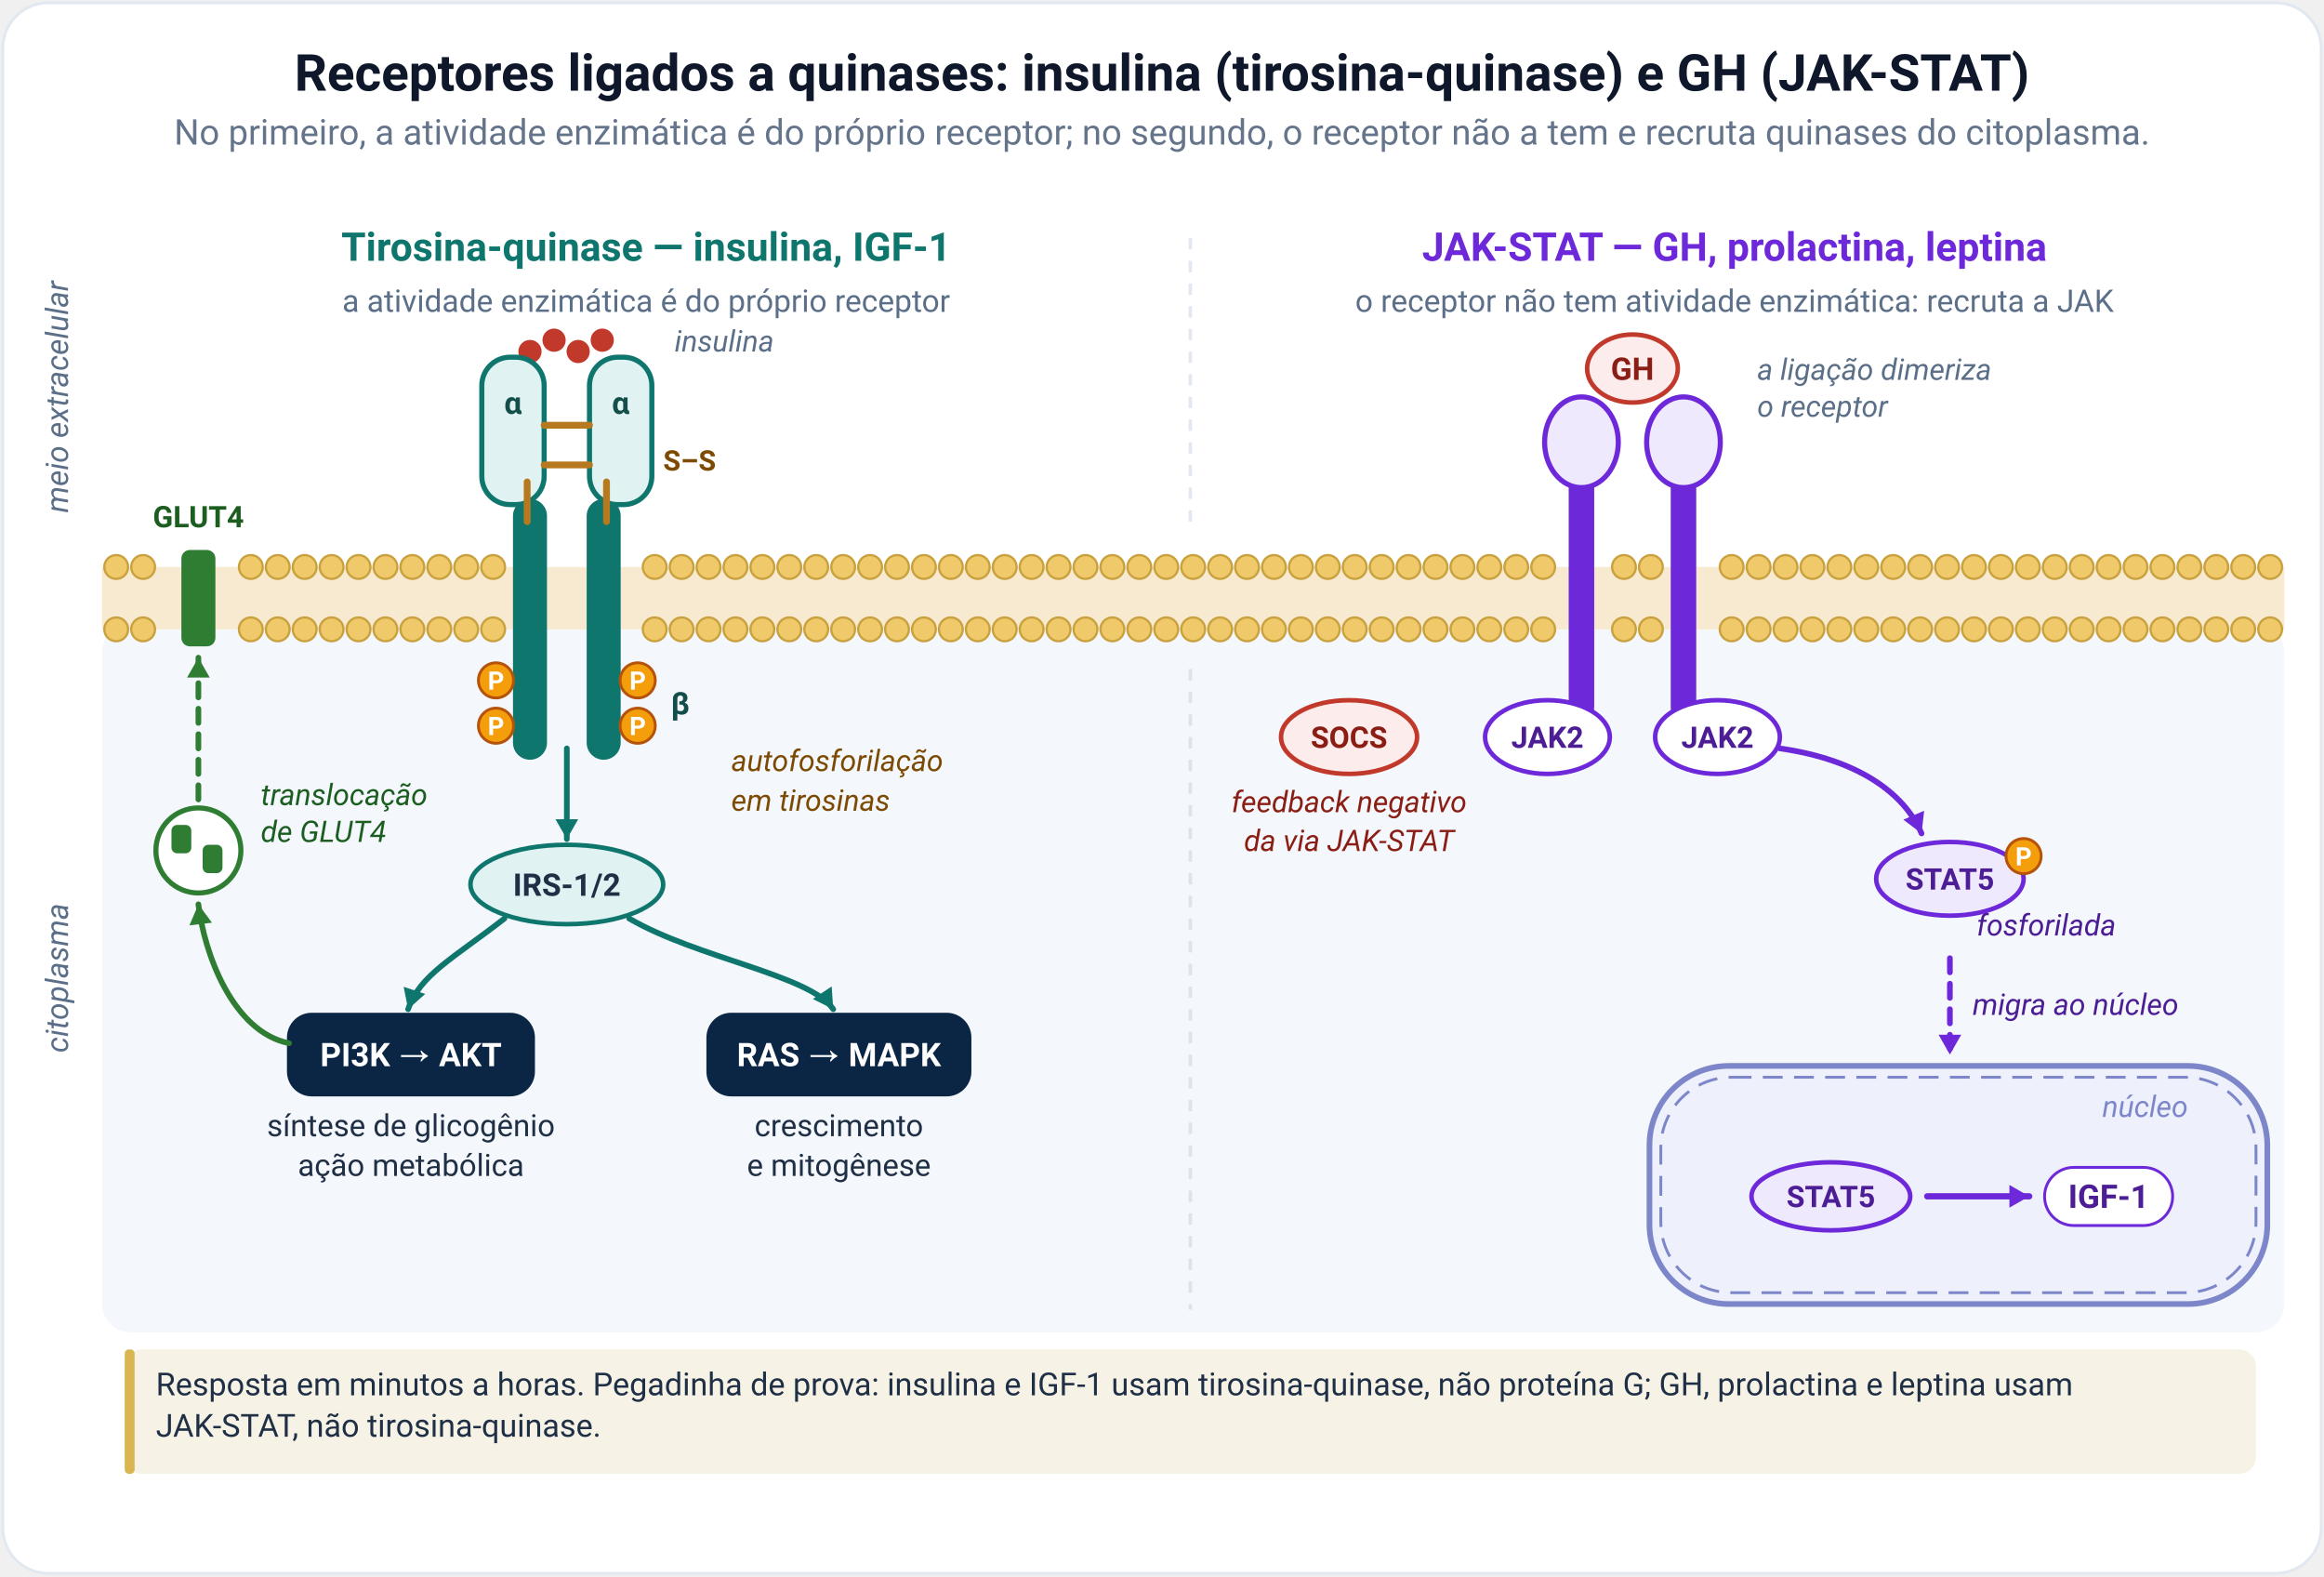
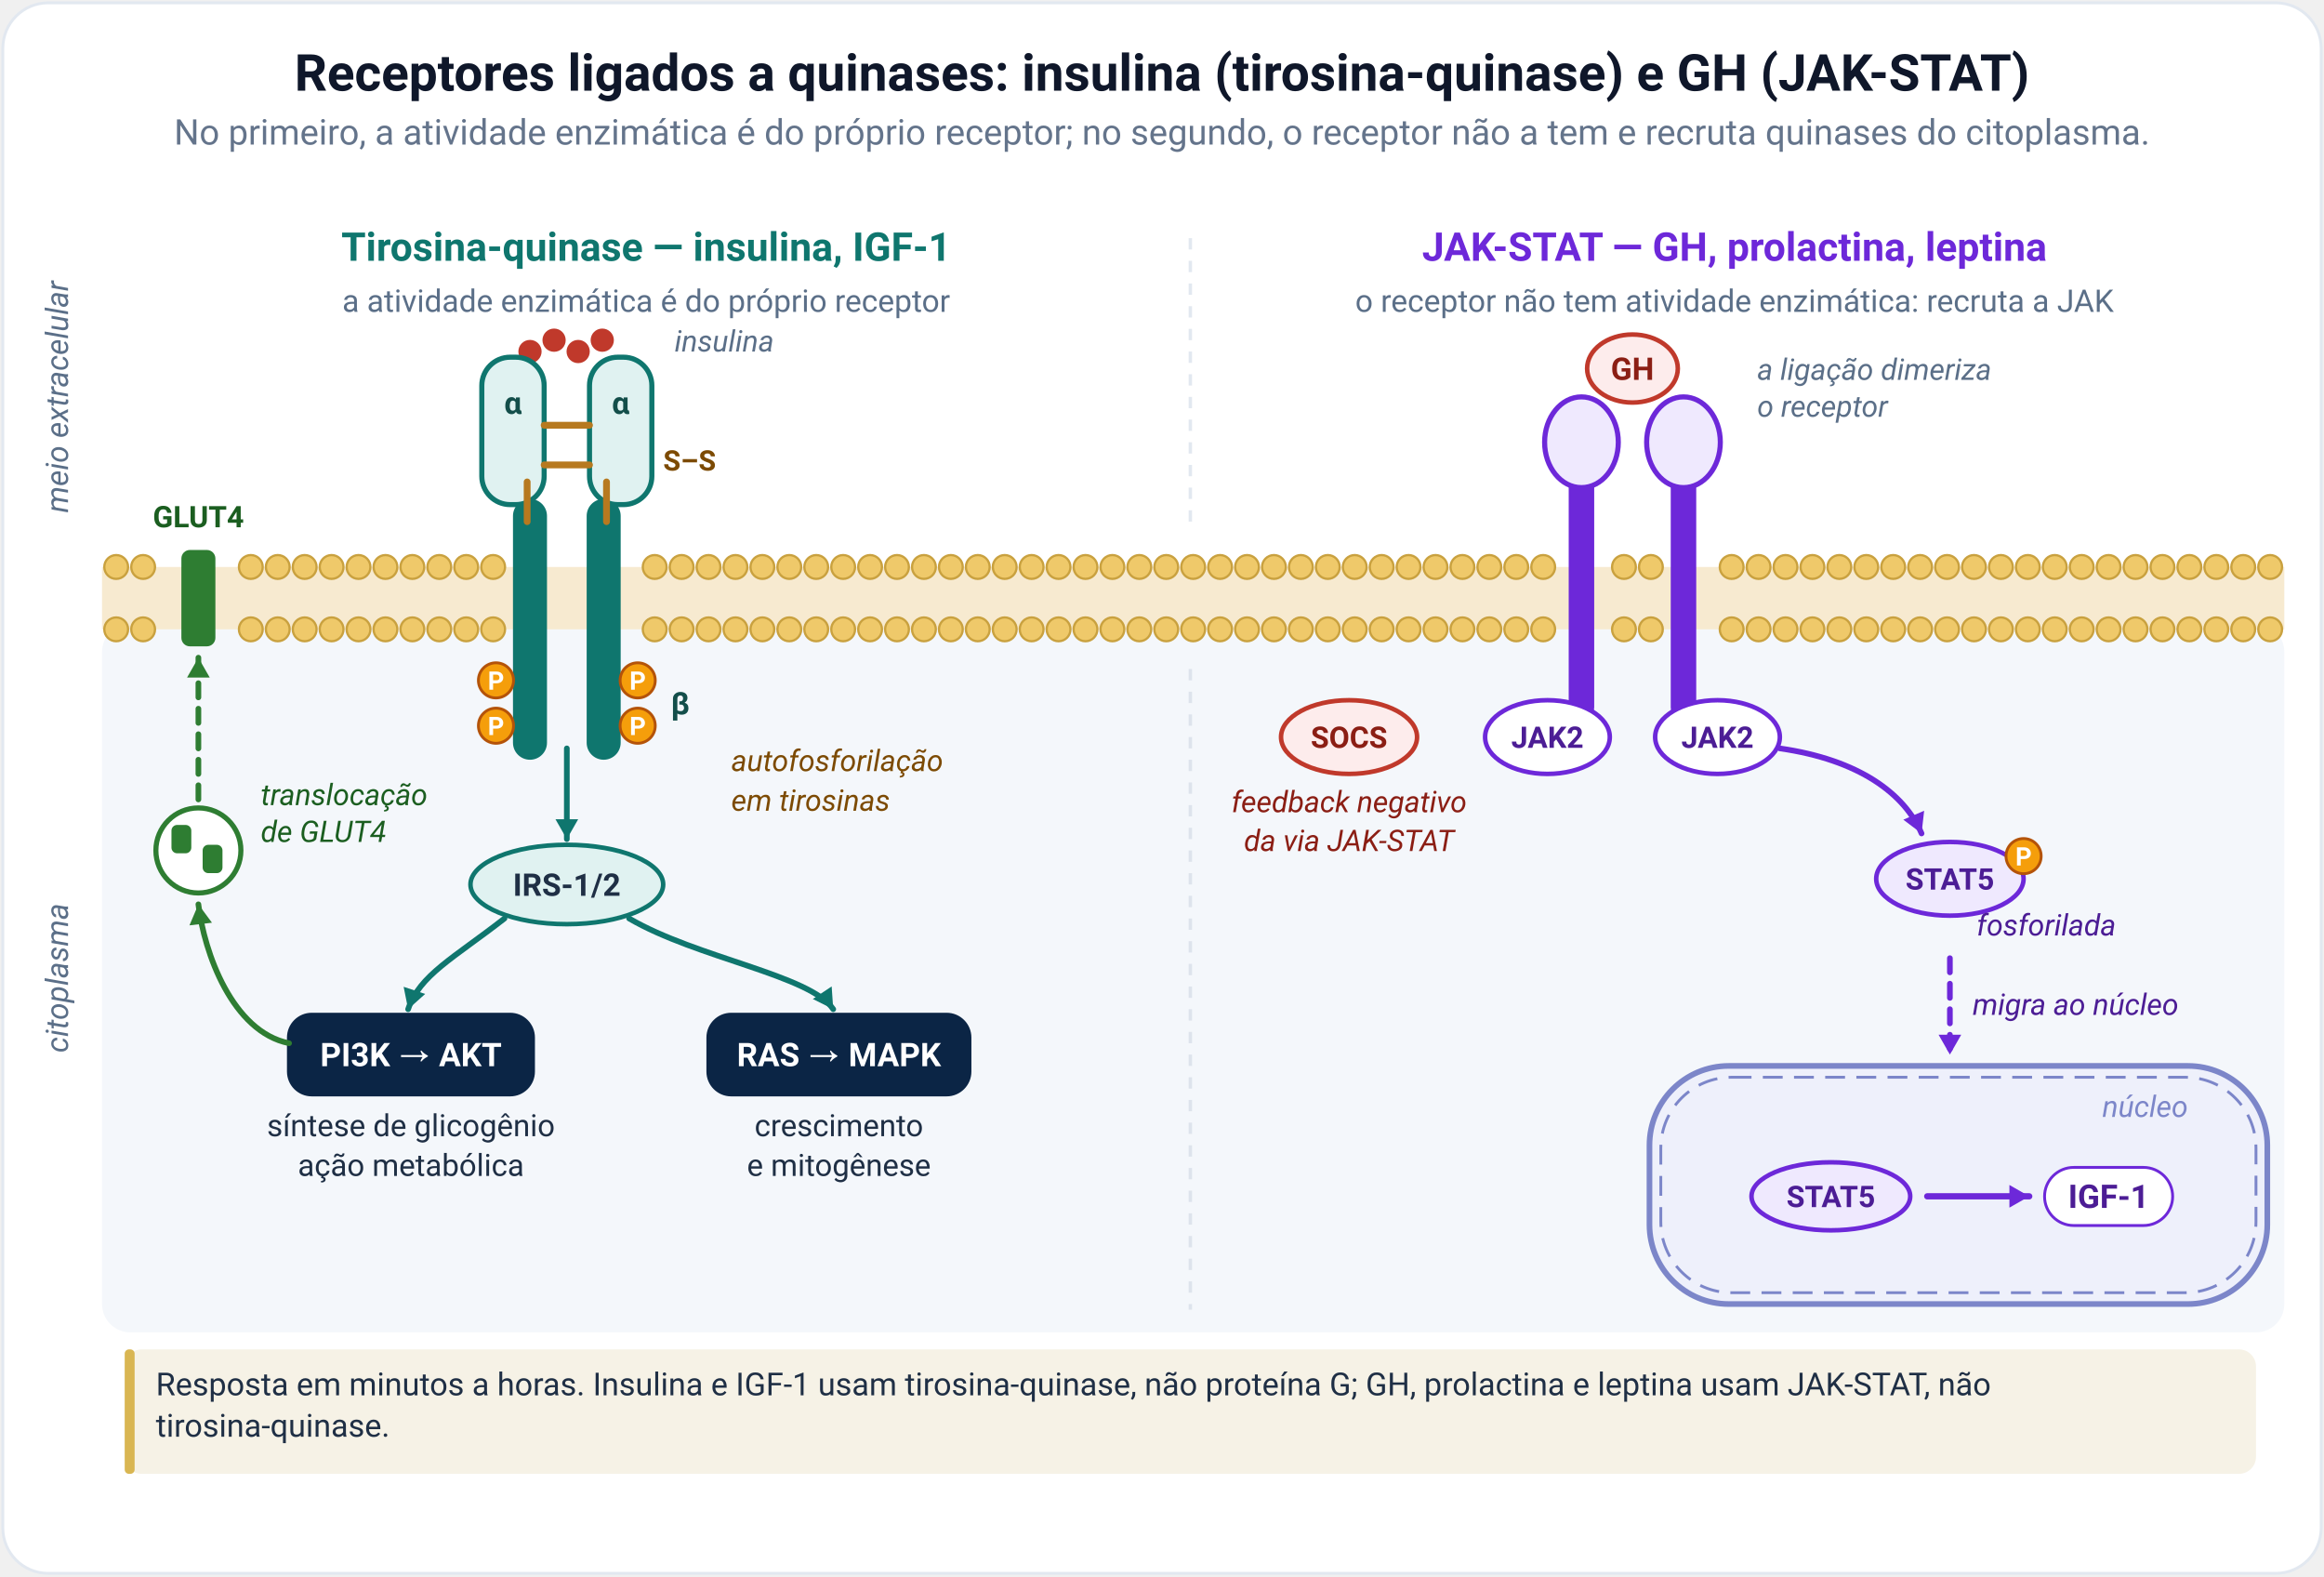
<svg xmlns="http://www.w3.org/2000/svg" viewBox="0 0 820 556" width="820" height="556" role="img" aria-label="Receptores ligados a quinases: insulina (tirosina-quinase) e GH (JAK-STAT)">
  <defs>
    <marker id="a-s" markerWidth="10" markerHeight="10" refX="8" refY="5" orient="auto" markerUnits="userSpaceOnUse">
      <path d="M1,1 L8,5 L1,9 Z" fill="#5b6f88" />
    </marker>
    <marker id="a-n" markerWidth="10" markerHeight="10" refX="8" refY="5" orient="auto" markerUnits="userSpaceOnUse">
      <path d="M1,1 L8,5 L1,9 Z" fill="#0b2545" />
    </marker>
    <marker id="a-g" markerWidth="10" markerHeight="10" refX="8" refY="5" orient="auto" markerUnits="userSpaceOnUse">
      <path d="M1,1 L8,5 L1,9 Z" fill="#2e7d32" />
    </marker>
    <marker id="a-r" markerWidth="10" markerHeight="10" refX="8" refY="5" orient="auto" markerUnits="userSpaceOnUse">
      <path d="M1,1 L8,5 L1,9 Z" fill="#c0392b" />
    </marker>
    <marker id="a-b" markerWidth="10" markerHeight="10" refX="8" refY="5" orient="auto" markerUnits="userSpaceOnUse">
      <path d="M1,1 L8,5 L1,9 Z" fill="#2563eb" />
    </marker>
    <marker id="a-p" markerWidth="10" markerHeight="10" refX="8" refY="5" orient="auto" markerUnits="userSpaceOnUse">
      <path d="M1,1 L8,5 L1,9 Z" fill="#6d28d9" />
    </marker>
    <marker id="a-t" markerWidth="10" markerHeight="10" refX="8" refY="5" orient="auto" markerUnits="userSpaceOnUse">
      <path d="M1,1 L8,5 L1,9 Z" fill="#0f766e" />
    </marker>
    <marker id="a-a" markerWidth="10" markerHeight="10" refX="8" refY="5" orient="auto" markerUnits="userSpaceOnUse">
      <path d="M1,1 L8,5 L1,9 Z" fill="#b7791f" />
    </marker>
    <marker id="i-r" markerWidth="12" markerHeight="14" refX="3" refY="7" orient="auto" markerUnits="userSpaceOnUse">
      <path d="M3,1 L3,13" stroke="#c0392b" stroke-width="3" stroke-linecap="round" />
    </marker>
  </defs>
  <rect x="1" y="1" width="818" height="554" rx="16" fill="#ffffff" stroke="#e2e8f0" />
  <text x="410" y="32" font-family="-apple-system,'Segoe UI',Roboto,Helvetica,Arial,sans-serif" font-size="18" font-weight="700" fill="#0f172a" text-anchor="middle">Receptores ligados a quinases: insulina (tirosina-quinase) e GH (JAK-STAT)</text>
  <text x="410" y="51" font-family="-apple-system,'Segoe UI',Roboto,Helvetica,Arial,sans-serif" font-size="12.5" fill="#64748b" text-anchor="middle">No primeiro, a atividade enzimática é do próprio receptor; no segundo, o receptor não a tem e recruta quinases do citoplasma.</text>
  <rect x="36" y="220" width="770" height="250" rx="10" fill="#f4f7fb" />
  <rect x="36" y="200" width="770" height="22" fill="#f7ead0" />
  <circle cx="41" cy="200" r="4.2" fill="#efc96a" stroke="#c9a13f" stroke-width="0.8" />
  <circle cx="41" cy="222" r="4.2" fill="#efc96a" stroke="#c9a13f" stroke-width="0.8" />
  <circle cx="50.5" cy="200" r="4.2" fill="#efc96a" stroke="#c9a13f" stroke-width="0.8" />
  <circle cx="50.5" cy="222" r="4.2" fill="#efc96a" stroke="#c9a13f" stroke-width="0.8" />
  <circle cx="88.5" cy="200" r="4.2" fill="#efc96a" stroke="#c9a13f" stroke-width="0.8" />
  <circle cx="88.5" cy="222" r="4.2" fill="#efc96a" stroke="#c9a13f" stroke-width="0.8" />
  <circle cx="98" cy="200" r="4.2" fill="#efc96a" stroke="#c9a13f" stroke-width="0.8" />
  <circle cx="98" cy="222" r="4.2" fill="#efc96a" stroke="#c9a13f" stroke-width="0.8" />
  <circle cx="107.5" cy="200" r="4.2" fill="#efc96a" stroke="#c9a13f" stroke-width="0.8" />
  <circle cx="107.5" cy="222" r="4.2" fill="#efc96a" stroke="#c9a13f" stroke-width="0.8" />
  <circle cx="117" cy="200" r="4.2" fill="#efc96a" stroke="#c9a13f" stroke-width="0.8" />
  <circle cx="117" cy="222" r="4.2" fill="#efc96a" stroke="#c9a13f" stroke-width="0.8" />
  <circle cx="126.5" cy="200" r="4.2" fill="#efc96a" stroke="#c9a13f" stroke-width="0.8" />
  <circle cx="126.5" cy="222" r="4.2" fill="#efc96a" stroke="#c9a13f" stroke-width="0.8" />
  <circle cx="136" cy="200" r="4.2" fill="#efc96a" stroke="#c9a13f" stroke-width="0.8" />
  <circle cx="136" cy="222" r="4.2" fill="#efc96a" stroke="#c9a13f" stroke-width="0.8" />
  <circle cx="145.5" cy="200" r="4.2" fill="#efc96a" stroke="#c9a13f" stroke-width="0.8" />
  <circle cx="145.5" cy="222" r="4.2" fill="#efc96a" stroke="#c9a13f" stroke-width="0.8" />
  <circle cx="155" cy="200" r="4.2" fill="#efc96a" stroke="#c9a13f" stroke-width="0.8" />
  <circle cx="155" cy="222" r="4.2" fill="#efc96a" stroke="#c9a13f" stroke-width="0.8" />
  <circle cx="164.5" cy="200" r="4.2" fill="#efc96a" stroke="#c9a13f" stroke-width="0.8" />
  <circle cx="164.5" cy="222" r="4.2" fill="#efc96a" stroke="#c9a13f" stroke-width="0.8" />
  <circle cx="174" cy="200" r="4.2" fill="#efc96a" stroke="#c9a13f" stroke-width="0.8" />
  <circle cx="174" cy="222" r="4.2" fill="#efc96a" stroke="#c9a13f" stroke-width="0.8" />
  <circle cx="231" cy="200" r="4.2" fill="#efc96a" stroke="#c9a13f" stroke-width="0.8" />
  <circle cx="231" cy="222" r="4.2" fill="#efc96a" stroke="#c9a13f" stroke-width="0.8" />
  <circle cx="240.5" cy="200" r="4.2" fill="#efc96a" stroke="#c9a13f" stroke-width="0.8" />
  <circle cx="240.5" cy="222" r="4.2" fill="#efc96a" stroke="#c9a13f" stroke-width="0.8" />
  <circle cx="250" cy="200" r="4.2" fill="#efc96a" stroke="#c9a13f" stroke-width="0.8" />
  <circle cx="250" cy="222" r="4.2" fill="#efc96a" stroke="#c9a13f" stroke-width="0.8" />
  <circle cx="259.5" cy="200" r="4.2" fill="#efc96a" stroke="#c9a13f" stroke-width="0.8" />
  <circle cx="259.5" cy="222" r="4.2" fill="#efc96a" stroke="#c9a13f" stroke-width="0.8" />
  <circle cx="269" cy="200" r="4.2" fill="#efc96a" stroke="#c9a13f" stroke-width="0.8" />
  <circle cx="269" cy="222" r="4.2" fill="#efc96a" stroke="#c9a13f" stroke-width="0.8" />
  <circle cx="278.5" cy="200" r="4.2" fill="#efc96a" stroke="#c9a13f" stroke-width="0.8" />
  <circle cx="278.5" cy="222" r="4.2" fill="#efc96a" stroke="#c9a13f" stroke-width="0.8" />
  <circle cx="288" cy="200" r="4.2" fill="#efc96a" stroke="#c9a13f" stroke-width="0.8" />
  <circle cx="288" cy="222" r="4.2" fill="#efc96a" stroke="#c9a13f" stroke-width="0.8" />
  <circle cx="297.5" cy="200" r="4.2" fill="#efc96a" stroke="#c9a13f" stroke-width="0.8" />
  <circle cx="297.5" cy="222" r="4.2" fill="#efc96a" stroke="#c9a13f" stroke-width="0.8" />
  <circle cx="307" cy="200" r="4.2" fill="#efc96a" stroke="#c9a13f" stroke-width="0.8" />
  <circle cx="307" cy="222" r="4.2" fill="#efc96a" stroke="#c9a13f" stroke-width="0.8" />
  <circle cx="316.5" cy="200" r="4.2" fill="#efc96a" stroke="#c9a13f" stroke-width="0.8" />
  <circle cx="316.5" cy="222" r="4.2" fill="#efc96a" stroke="#c9a13f" stroke-width="0.8" />
  <circle cx="326" cy="200" r="4.2" fill="#efc96a" stroke="#c9a13f" stroke-width="0.8" />
  <circle cx="326" cy="222" r="4.2" fill="#efc96a" stroke="#c9a13f" stroke-width="0.8" />
  <circle cx="335.5" cy="200" r="4.2" fill="#efc96a" stroke="#c9a13f" stroke-width="0.8" />
  <circle cx="335.5" cy="222" r="4.2" fill="#efc96a" stroke="#c9a13f" stroke-width="0.8" />
  <circle cx="345" cy="200" r="4.2" fill="#efc96a" stroke="#c9a13f" stroke-width="0.8" />
  <circle cx="345" cy="222" r="4.2" fill="#efc96a" stroke="#c9a13f" stroke-width="0.8" />
  <circle cx="354.5" cy="200" r="4.2" fill="#efc96a" stroke="#c9a13f" stroke-width="0.8" />
  <circle cx="354.5" cy="222" r="4.2" fill="#efc96a" stroke="#c9a13f" stroke-width="0.8" />
  <circle cx="364" cy="200" r="4.2" fill="#efc96a" stroke="#c9a13f" stroke-width="0.8" />
  <circle cx="364" cy="222" r="4.2" fill="#efc96a" stroke="#c9a13f" stroke-width="0.8" />
  <circle cx="373.5" cy="200" r="4.2" fill="#efc96a" stroke="#c9a13f" stroke-width="0.8" />
  <circle cx="373.5" cy="222" r="4.2" fill="#efc96a" stroke="#c9a13f" stroke-width="0.8" />
  <circle cx="383" cy="200" r="4.2" fill="#efc96a" stroke="#c9a13f" stroke-width="0.8" />
  <circle cx="383" cy="222" r="4.2" fill="#efc96a" stroke="#c9a13f" stroke-width="0.8" />
  <circle cx="392.5" cy="200" r="4.2" fill="#efc96a" stroke="#c9a13f" stroke-width="0.8" />
  <circle cx="392.5" cy="222" r="4.2" fill="#efc96a" stroke="#c9a13f" stroke-width="0.8" />
  <circle cx="402" cy="200" r="4.2" fill="#efc96a" stroke="#c9a13f" stroke-width="0.8" />
  <circle cx="402" cy="222" r="4.2" fill="#efc96a" stroke="#c9a13f" stroke-width="0.8" />
  <circle cx="411.5" cy="200" r="4.2" fill="#efc96a" stroke="#c9a13f" stroke-width="0.8" />
  <circle cx="411.5" cy="222" r="4.2" fill="#efc96a" stroke="#c9a13f" stroke-width="0.8" />
  <circle cx="421" cy="200" r="4.2" fill="#efc96a" stroke="#c9a13f" stroke-width="0.8" />
  <circle cx="421" cy="222" r="4.2" fill="#efc96a" stroke="#c9a13f" stroke-width="0.8" />
  <circle cx="430.5" cy="200" r="4.2" fill="#efc96a" stroke="#c9a13f" stroke-width="0.8" />
  <circle cx="430.5" cy="222" r="4.2" fill="#efc96a" stroke="#c9a13f" stroke-width="0.8" />
  <circle cx="440" cy="200" r="4.2" fill="#efc96a" stroke="#c9a13f" stroke-width="0.8" />
  <circle cx="440" cy="222" r="4.2" fill="#efc96a" stroke="#c9a13f" stroke-width="0.8" />
  <circle cx="449.5" cy="200" r="4.2" fill="#efc96a" stroke="#c9a13f" stroke-width="0.8" />
  <circle cx="449.5" cy="222" r="4.2" fill="#efc96a" stroke="#c9a13f" stroke-width="0.8" />
  <circle cx="459" cy="200" r="4.2" fill="#efc96a" stroke="#c9a13f" stroke-width="0.8" />
  <circle cx="459" cy="222" r="4.2" fill="#efc96a" stroke="#c9a13f" stroke-width="0.8" />
  <circle cx="468.5" cy="200" r="4.2" fill="#efc96a" stroke="#c9a13f" stroke-width="0.8" />
  <circle cx="468.5" cy="222" r="4.2" fill="#efc96a" stroke="#c9a13f" stroke-width="0.8" />
  <circle cx="478" cy="200" r="4.2" fill="#efc96a" stroke="#c9a13f" stroke-width="0.8" />
  <circle cx="478" cy="222" r="4.2" fill="#efc96a" stroke="#c9a13f" stroke-width="0.8" />
  <circle cx="487.5" cy="200" r="4.2" fill="#efc96a" stroke="#c9a13f" stroke-width="0.8" />
  <circle cx="487.5" cy="222" r="4.2" fill="#efc96a" stroke="#c9a13f" stroke-width="0.8" />
  <circle cx="497" cy="200" r="4.2" fill="#efc96a" stroke="#c9a13f" stroke-width="0.8" />
  <circle cx="497" cy="222" r="4.2" fill="#efc96a" stroke="#c9a13f" stroke-width="0.8" />
  <circle cx="506.5" cy="200" r="4.2" fill="#efc96a" stroke="#c9a13f" stroke-width="0.8" />
  <circle cx="506.5" cy="222" r="4.2" fill="#efc96a" stroke="#c9a13f" stroke-width="0.8" />
  <circle cx="516" cy="200" r="4.2" fill="#efc96a" stroke="#c9a13f" stroke-width="0.8" />
  <circle cx="516" cy="222" r="4.2" fill="#efc96a" stroke="#c9a13f" stroke-width="0.8" />
  <circle cx="525.5" cy="200" r="4.2" fill="#efc96a" stroke="#c9a13f" stroke-width="0.8" />
  <circle cx="525.5" cy="222" r="4.2" fill="#efc96a" stroke="#c9a13f" stroke-width="0.8" />
  <circle cx="535" cy="200" r="4.2" fill="#efc96a" stroke="#c9a13f" stroke-width="0.8" />
  <circle cx="535" cy="222" r="4.2" fill="#efc96a" stroke="#c9a13f" stroke-width="0.8" />
  <circle cx="544.5" cy="200" r="4.2" fill="#efc96a" stroke="#c9a13f" stroke-width="0.8" />
  <circle cx="544.5" cy="222" r="4.2" fill="#efc96a" stroke="#c9a13f" stroke-width="0.8" />
  <circle cx="573" cy="200" r="4.2" fill="#efc96a" stroke="#c9a13f" stroke-width="0.8" />
  <circle cx="573" cy="222" r="4.2" fill="#efc96a" stroke="#c9a13f" stroke-width="0.8" />
  <circle cx="582.5" cy="200" r="4.2" fill="#efc96a" stroke="#c9a13f" stroke-width="0.8" />
  <circle cx="582.5" cy="222" r="4.2" fill="#efc96a" stroke="#c9a13f" stroke-width="0.8" />
  <circle cx="611" cy="200" r="4.2" fill="#efc96a" stroke="#c9a13f" stroke-width="0.8" />
  <circle cx="611" cy="222" r="4.2" fill="#efc96a" stroke="#c9a13f" stroke-width="0.8" />
  <circle cx="620.5" cy="200" r="4.2" fill="#efc96a" stroke="#c9a13f" stroke-width="0.8" />
  <circle cx="620.5" cy="222" r="4.2" fill="#efc96a" stroke="#c9a13f" stroke-width="0.8" />
  <circle cx="630" cy="200" r="4.2" fill="#efc96a" stroke="#c9a13f" stroke-width="0.8" />
  <circle cx="630" cy="222" r="4.2" fill="#efc96a" stroke="#c9a13f" stroke-width="0.8" />
  <circle cx="639.5" cy="200" r="4.2" fill="#efc96a" stroke="#c9a13f" stroke-width="0.8" />
  <circle cx="639.5" cy="222" r="4.2" fill="#efc96a" stroke="#c9a13f" stroke-width="0.8" />
  <circle cx="649" cy="200" r="4.2" fill="#efc96a" stroke="#c9a13f" stroke-width="0.8" />
  <circle cx="649" cy="222" r="4.2" fill="#efc96a" stroke="#c9a13f" stroke-width="0.8" />
  <circle cx="658.5" cy="200" r="4.2" fill="#efc96a" stroke="#c9a13f" stroke-width="0.8" />
  <circle cx="658.5" cy="222" r="4.2" fill="#efc96a" stroke="#c9a13f" stroke-width="0.8" />
  <circle cx="668" cy="200" r="4.2" fill="#efc96a" stroke="#c9a13f" stroke-width="0.8" />
  <circle cx="668" cy="222" r="4.2" fill="#efc96a" stroke="#c9a13f" stroke-width="0.8" />
  <circle cx="677.5" cy="200" r="4.2" fill="#efc96a" stroke="#c9a13f" stroke-width="0.8" />
  <circle cx="677.5" cy="222" r="4.2" fill="#efc96a" stroke="#c9a13f" stroke-width="0.8" />
  <circle cx="687" cy="200" r="4.2" fill="#efc96a" stroke="#c9a13f" stroke-width="0.8" />
  <circle cx="687" cy="222" r="4.2" fill="#efc96a" stroke="#c9a13f" stroke-width="0.8" />
  <circle cx="696.5" cy="200" r="4.2" fill="#efc96a" stroke="#c9a13f" stroke-width="0.8" />
  <circle cx="696.5" cy="222" r="4.2" fill="#efc96a" stroke="#c9a13f" stroke-width="0.8" />
  <circle cx="706" cy="200" r="4.2" fill="#efc96a" stroke="#c9a13f" stroke-width="0.8" />
  <circle cx="706" cy="222" r="4.2" fill="#efc96a" stroke="#c9a13f" stroke-width="0.8" />
  <circle cx="715.5" cy="200" r="4.2" fill="#efc96a" stroke="#c9a13f" stroke-width="0.8" />
  <circle cx="715.5" cy="222" r="4.2" fill="#efc96a" stroke="#c9a13f" stroke-width="0.8" />
  <circle cx="725" cy="200" r="4.2" fill="#efc96a" stroke="#c9a13f" stroke-width="0.8" />
  <circle cx="725" cy="222" r="4.2" fill="#efc96a" stroke="#c9a13f" stroke-width="0.8" />
  <circle cx="734.5" cy="200" r="4.2" fill="#efc96a" stroke="#c9a13f" stroke-width="0.8" />
  <circle cx="734.5" cy="222" r="4.2" fill="#efc96a" stroke="#c9a13f" stroke-width="0.8" />
  <circle cx="744" cy="200" r="4.2" fill="#efc96a" stroke="#c9a13f" stroke-width="0.8" />
  <circle cx="744" cy="222" r="4.2" fill="#efc96a" stroke="#c9a13f" stroke-width="0.8" />
  <circle cx="753.5" cy="200" r="4.2" fill="#efc96a" stroke="#c9a13f" stroke-width="0.8" />
  <circle cx="753.5" cy="222" r="4.2" fill="#efc96a" stroke="#c9a13f" stroke-width="0.8" />
  <circle cx="763" cy="200" r="4.2" fill="#efc96a" stroke="#c9a13f" stroke-width="0.8" />
  <circle cx="763" cy="222" r="4.2" fill="#efc96a" stroke="#c9a13f" stroke-width="0.8" />
  <circle cx="772.5" cy="200" r="4.2" fill="#efc96a" stroke="#c9a13f" stroke-width="0.8" />
  <circle cx="772.5" cy="222" r="4.2" fill="#efc96a" stroke="#c9a13f" stroke-width="0.8" />
  <circle cx="782" cy="200" r="4.2" fill="#efc96a" stroke="#c9a13f" stroke-width="0.8" />
  <circle cx="782" cy="222" r="4.2" fill="#efc96a" stroke="#c9a13f" stroke-width="0.8" />
  <circle cx="791.5" cy="200" r="4.2" fill="#efc96a" stroke="#c9a13f" stroke-width="0.8" />
  <circle cx="791.5" cy="222" r="4.2" fill="#efc96a" stroke="#c9a13f" stroke-width="0.8" />
  <circle cx="801" cy="200" r="4.2" fill="#efc96a" stroke="#c9a13f" stroke-width="0.8" />
  <circle cx="801" cy="222" r="4.2" fill="#efc96a" stroke="#c9a13f" stroke-width="0.8" />
  <text x="24" y="140" font-family="-apple-system,'Segoe UI',Roboto,Helvetica,Arial,sans-serif" font-size="11" font-style="italic" fill="#5b6f88" text-anchor="middle" class="rot" transform="rotate(-90 24 140)">meio extracelular</text>
  <text x="24" y="345" font-family="-apple-system,'Segoe UI',Roboto,Helvetica,Arial,sans-serif" font-size="11" font-style="italic" fill="#5b6f88" text-anchor="middle" class="rot" transform="rotate(-90 24 345)">citoplasma</text>
  <line x1="420" y1="84" x2="420" y2="186" stroke="#e2e8f0" stroke-width="1.2" stroke-dasharray="4 4" />
  <line x1="420" y1="236" x2="420" y2="462" stroke="#dde3ec" stroke-width="1.2" stroke-dasharray="4 4" />
  <text x="228" y="92" font-family="-apple-system,'Segoe UI',Roboto,Helvetica,Arial,sans-serif" font-size="14" font-weight="700" fill="#0f766e" text-anchor="middle">Tirosina-quinase — insulina, IGF-1</text>
  <text x="228" y="110" font-family="-apple-system,'Segoe UI',Roboto,Helvetica,Arial,sans-serif" font-size="11" fill="#5b6f88" text-anchor="middle">a atividade enzimática é do próprio receptor</text>
  <line x1="187" y1="124" x2="195.5" y2="120" stroke="#c0392b" stroke-width="2" />
  <line x1="195.5" y1="120" x2="204" y2="124" stroke="#c0392b" stroke-width="2" />
  <line x1="204" y1="124" x2="212.5" y2="120" stroke="#c0392b" stroke-width="2" />
  <circle cx="187" cy="124" r="4.6" fill="#c0392b" stroke="#ffffff" stroke-width="1" />
  <circle cx="195.5" cy="120" r="4.6" fill="#c0392b" stroke="#ffffff" stroke-width="1" />
  <circle cx="204" cy="124" r="4.6" fill="#c0392b" stroke="#ffffff" stroke-width="1" />
  <circle cx="212.5" cy="120" r="4.6" fill="#c0392b" stroke="#ffffff" stroke-width="1" />
  <text x="238" y="124" font-family="-apple-system,'Segoe UI',Roboto,Helvetica,Arial,sans-serif" font-size="10.5" font-style="italic" fill="#5b6f88" text-anchor="start">insulina</text>
  <rect x="181" y="176" width="12" height="92" rx="6" fill="#0f766e" />
  <rect x="207" y="176" width="12" height="92" rx="6" fill="#0f766e" />
  <rect x="170" y="126" width="22" height="52" rx="10" fill="#e0f2f1" stroke="#0f766e" stroke-width="1.8" />
  <text x="181" y="146" font-family="-apple-system,'Segoe UI',Roboto,Helvetica,Arial,sans-serif" font-size="11" font-weight="700" fill="#134e4a" text-anchor="middle">α</text>
  <rect x="208" y="126" width="22" height="52" rx="10" fill="#e0f2f1" stroke="#0f766e" stroke-width="1.8" />
  <text x="219" y="146" font-family="-apple-system,'Segoe UI',Roboto,Helvetica,Arial,sans-serif" font-size="11" font-weight="700" fill="#134e4a" text-anchor="middle">α</text>
  <line x1="192" y1="150" x2="208" y2="150" stroke="#b7791f" stroke-width="2.4" stroke-linecap="round" />
  <line x1="192" y1="164" x2="208" y2="164" stroke="#b7791f" stroke-width="2.4" stroke-linecap="round" />
  <line x1="186" y1="170" x2="186" y2="184" stroke="#b7791f" stroke-width="2.4" stroke-linecap="round" />
  <line x1="214" y1="170" x2="214" y2="184" stroke="#b7791f" stroke-width="2.4" stroke-linecap="round" />
  <text x="234" y="166" font-family="-apple-system,'Segoe UI',Roboto,Helvetica,Arial,sans-serif" font-size="10" font-weight="700" fill="#7c4a03" text-anchor="start">S–S</text>
  <text x="240" y="252" font-family="-apple-system,'Segoe UI',Roboto,Helvetica,Arial,sans-serif" font-size="11" font-weight="700" fill="#134e4a" text-anchor="middle">β</text>
  <circle cx="175" cy="240" r="6.2" fill="#f59e0b" stroke="#b45309" stroke-width="1" />
  <text x="175" y="243.3" font-family="-apple-system,'Segoe UI',Roboto,Helvetica,Arial,sans-serif" font-size="9" font-weight="700" fill="#ffffff" text-anchor="middle">P</text>
  <circle cx="225" cy="240" r="6.2" fill="#f59e0b" stroke="#b45309" stroke-width="1" />
  <text x="225" y="243.3" font-family="-apple-system,'Segoe UI',Roboto,Helvetica,Arial,sans-serif" font-size="9" font-weight="700" fill="#ffffff" text-anchor="middle">P</text>
  <circle cx="175" cy="256" r="6.2" fill="#f59e0b" stroke="#b45309" stroke-width="1" />
  <text x="175" y="259.3" font-family="-apple-system,'Segoe UI',Roboto,Helvetica,Arial,sans-serif" font-size="9" font-weight="700" fill="#ffffff" text-anchor="middle">P</text>
  <circle cx="225" cy="256" r="6.2" fill="#f59e0b" stroke="#b45309" stroke-width="1" />
  <text x="225" y="259.3" font-family="-apple-system,'Segoe UI',Roboto,Helvetica,Arial,sans-serif" font-size="9" font-weight="700" fill="#ffffff" text-anchor="middle">P</text>
  <text x="258" y="272" font-family="-apple-system,'Segoe UI',Roboto,Helvetica,Arial,sans-serif" font-size="10.5" font-style="italic" fill="#7c4a03" text-anchor="start">autofosforilação</text>
  <text x="258" y="286" font-family="-apple-system,'Segoe UI',Roboto,Helvetica,Arial,sans-serif" font-size="10.5" font-style="italic" fill="#7c4a03" text-anchor="start">em tirosinas</text>
  <path d="M200,264 L200,296" fill="none" stroke="#0f766e" stroke-width="2" stroke-linecap="round" marker-end="url(#a-t)" />
  <ellipse cx="200" cy="312" rx="34" ry="14" fill="#e0f2f1" stroke="#0f766e" stroke-width="1.6" />
  <text x="200" y="316" font-family="-apple-system,'Segoe UI',Roboto,Helvetica,Arial,sans-serif" font-size="11" font-weight="700" fill="#1f2f45" text-anchor="middle">IRS-1/2</text>
  <path d="M178,324 C160,338 148,344 144,356" fill="none" stroke="#0f766e" stroke-width="2" stroke-linecap="round" marker-end="url(#a-t)" />
  <path d="M222,324 C246,338 286,344 294,356" fill="none" stroke="#0f766e" stroke-width="2" stroke-linecap="round" marker-end="url(#a-t)" />
  <rect x="102" y="358" width="86" height="28" rx="8" fill="#0b2545" stroke="#0b2545" stroke-width="1.5" />
  <text x="145" y="376.1" font-family="-apple-system,'Segoe UI',Roboto,Helvetica,Arial,sans-serif" font-size="11.5" font-weight="700" fill="#ffffff" text-anchor="middle">PI3K → AKT</text>
  <rect x="250" y="358" width="92" height="28" rx="8" fill="#0b2545" stroke="#0b2545" stroke-width="1.5" />
  <text x="296" y="376.1" font-family="-apple-system,'Segoe UI',Roboto,Helvetica,Arial,sans-serif" font-size="11.5" font-weight="700" fill="#ffffff" text-anchor="middle">RAS → MAPK</text>
  <text x="145" y="400.8" font-family="-apple-system,'Segoe UI',Roboto,Helvetica,Arial,sans-serif" font-size="10.8" fill="#1f2f45" text-anchor="middle">síntese de glicogênio</text>
  <text x="145" y="414.8" font-family="-apple-system,'Segoe UI',Roboto,Helvetica,Arial,sans-serif" font-size="10.8" fill="#1f2f45" text-anchor="middle">ação metabólica</text>
  <text x="296" y="400.8" font-family="-apple-system,'Segoe UI',Roboto,Helvetica,Arial,sans-serif" font-size="10.8" fill="#1f2f45" text-anchor="middle">crescimento</text>
  <text x="296" y="414.8" font-family="-apple-system,'Segoe UI',Roboto,Helvetica,Arial,sans-serif" font-size="10.8" fill="#1f2f45" text-anchor="middle">e mitogênese</text>
  <circle cx="70" cy="300" r="15" fill="#ffffff" stroke="#2e7d32" stroke-width="1.8" />
  <rect x="60.5" y="291" width="7" height="10" rx="2" fill="#2e7d32" />
  <rect x="71.5" y="298" width="7" height="10" rx="2" fill="#2e7d32" />
  <path d="M70,282 L70,232" fill="none" stroke="#2e7d32" stroke-width="2" stroke-dasharray="5 4" stroke-linecap="round" marker-end="url(#a-g)" />
  <rect x="64" y="194" width="12" height="34" rx="3" fill="#2e7d32" />
  <text x="70" y="186" font-family="-apple-system,'Segoe UI',Roboto,Helvetica,Arial,sans-serif" font-size="10.5" font-weight="700" fill="#1b5e20" text-anchor="middle">GLUT4</text>
  <path d="M102,368 C82,364 72,336 70,319" fill="none" stroke="#2e7d32" stroke-width="2" stroke-linecap="round" marker-end="url(#a-g)" />
  <text x="92" y="284" font-family="-apple-system,'Segoe UI',Roboto,Helvetica,Arial,sans-serif" font-size="10.5" font-style="italic" fill="#1b5e20" text-anchor="start">translocação</text>
  <text x="92" y="297" font-family="-apple-system,'Segoe UI',Roboto,Helvetica,Arial,sans-serif" font-size="10.5" font-style="italic" fill="#1b5e20" text-anchor="start">de GLUT4</text>
  <text x="612" y="92" font-family="-apple-system,'Segoe UI',Roboto,Helvetica,Arial,sans-serif" font-size="14" font-weight="700" fill="#6d28d9" text-anchor="middle">JAK-STAT — GH, prolactina, leptina</text>
  <text x="612" y="110" font-family="-apple-system,'Segoe UI',Roboto,Helvetica,Arial,sans-serif" font-size="11" fill="#5b6f88" text-anchor="middle">o receptor não tem atividade enzimática: recruta a JAK</text>
  <rect x="553.5" y="162" width="9" height="92" rx="4.5" fill="#6d28d9" />
  <ellipse cx="558" cy="156" rx="13" ry="16" fill="#efe9fe" stroke="#6d28d9" stroke-width="1.8" />
  <rect x="589.5" y="162" width="9" height="92" rx="4.5" fill="#6d28d9" />
  <ellipse cx="594" cy="156" rx="13" ry="16" fill="#efe9fe" stroke="#6d28d9" stroke-width="1.8" />
  <ellipse cx="576" cy="130" rx="16" ry="12" fill="#fdecec" stroke="#c0392b" stroke-width="1.6" />
  <text x="576" y="134" font-family="-apple-system,'Segoe UI',Roboto,Helvetica,Arial,sans-serif" font-size="11" font-weight="700" fill="#8b1e14" text-anchor="middle">GH</text>
  <text x="620" y="134" font-family="-apple-system,'Segoe UI',Roboto,Helvetica,Arial,sans-serif" font-size="10.5" font-style="italic" fill="#5b6f88" text-anchor="start">a ligação dimeriza</text>
  <text x="620" y="147" font-family="-apple-system,'Segoe UI',Roboto,Helvetica,Arial,sans-serif" font-size="10.5" font-style="italic" fill="#5b6f88" text-anchor="start">o receptor</text>
  <ellipse cx="546" cy="260" rx="22" ry="13" fill="#ffffff" stroke="#6d28d9" stroke-width="1.6" />
  <text x="546" y="263.8" font-family="-apple-system,'Segoe UI',Roboto,Helvetica,Arial,sans-serif" font-size="10.5" font-weight="700" fill="#4c1d95" text-anchor="middle">JAK2</text>
  <ellipse cx="606" cy="260" rx="22" ry="13" fill="#ffffff" stroke="#6d28d9" stroke-width="1.6" />
  <text x="606" y="263.8" font-family="-apple-system,'Segoe UI',Roboto,Helvetica,Arial,sans-serif" font-size="10.5" font-weight="700" fill="#4c1d95" text-anchor="middle">JAK2</text>
  <path d="M628,264 C656,268 672,280 678,294" fill="none" stroke="#6d28d9" stroke-width="2" stroke-linecap="round" marker-end="url(#a-p)" />
  <ellipse cx="688" cy="310" rx="26" ry="13" fill="#efe9fe" stroke="#6d28d9" stroke-width="1.6" />
  <text x="688" y="313.8" font-family="-apple-system,'Segoe UI',Roboto,Helvetica,Arial,sans-serif" font-size="10.5" font-weight="700" fill="#4c1d95" text-anchor="middle">STAT5</text>
  <circle cx="714" cy="302" r="6.2" fill="#f59e0b" stroke="#b45309" stroke-width="1" />
  <text x="714" y="305.3" font-family="-apple-system,'Segoe UI',Roboto,Helvetica,Arial,sans-serif" font-size="9" font-weight="700" fill="#ffffff" text-anchor="middle">P</text>
  <text x="722" y="330" font-family="-apple-system,'Segoe UI',Roboto,Helvetica,Arial,sans-serif" font-size="10.5" font-style="italic" fill="#4c1d95" text-anchor="middle">fosforilada</text>
  <path d="M688,338 L688,372" fill="none" stroke="#6d28d9" stroke-width="2" stroke-dasharray="5 4" stroke-linecap="round" marker-end="url(#a-p)" />
  <text x="696" y="358" font-family="-apple-system,'Segoe UI',Roboto,Helvetica,Arial,sans-serif" font-size="10.5" font-style="italic" fill="#4c1d95" text-anchor="start">migra ao núcleo</text>
  <rect x="582" y="376" width="218" height="84" rx="28" fill="#eef0fb" stroke="#7c86c9" stroke-width="2" />
  <rect x="586" y="380" width="210" height="76" rx="25" fill="none" stroke="#7c86c9" stroke-width="1" stroke-dasharray="7 4" />
  <text x="772" y="394" font-family="-apple-system,'Segoe UI',Roboto,Helvetica,Arial,sans-serif" font-size="10.5" font-style="italic" fill="#7c86c9" text-anchor="end">núcleo</text>
  <ellipse cx="646" cy="422" rx="28" ry="12" fill="#efe9fe" stroke="#6d28d9" stroke-width="1.6" />
  <text x="646" y="425.8" font-family="-apple-system,'Segoe UI',Roboto,Helvetica,Arial,sans-serif" font-size="10.5" font-weight="700" fill="#4c1d95" text-anchor="middle">STAT5</text>
  <path d="M680,422 L716,422" fill="none" stroke="#6d28d9" stroke-width="2.2" stroke-linecap="round" marker-end="url(#a-p)" />
  <rect x="721.4" y="411.8" width="45.2" height="20.5" rx="10.3" fill="#ffffff" stroke="#6d28d9" stroke-width="1" />
  <text x="744" y="426.1" font-family="-apple-system,'Segoe UI',Roboto,Helvetica,Arial,sans-serif" font-size="11.5" font-weight="700" fill="#4c1d95" text-anchor="middle">IGF-1</text>
  <ellipse cx="476" cy="260" rx="24" ry="13" fill="#fdecec" stroke="#c0392b" stroke-width="1.6" />
  <text x="476" y="263.8" font-family="-apple-system,'Segoe UI',Roboto,Helvetica,Arial,sans-serif" font-size="10.5" font-weight="700" fill="#8b1e14" text-anchor="middle">SOCS</text>
  <text x="476" y="286.5" font-family="-apple-system,'Segoe UI',Roboto,Helvetica,Arial,sans-serif" font-size="10.5" font-style="italic" fill="#8b1e14" text-anchor="middle">feedback negativo</text>
  <text x="476" y="300.2" font-family="-apple-system,'Segoe UI',Roboto,Helvetica,Arial,sans-serif" font-size="10.5" font-style="italic" fill="#8b1e14" text-anchor="middle">da via JAK-STAT</text>
  <rect x="44" y="476" width="752" height="43.9" rx="6" fill="#f6f2e6" />
  <rect x="44" y="476" width="3.5" height="43.9" rx="1.5" fill="#d9b652" />
-   <text x="55" y="492.2" font-family="-apple-system,'Segoe UI',Roboto,Helvetica,Arial,sans-serif" font-size="11.2" fill="#1f2f45" text-anchor="start">Resposta em minutos a horas. Pegadinha de prova: insulina e IGF-1 usam tirosina-quinase, não proteína G; GH, prolactina e leptina usam</text>
-   <text x="55" y="506.8" font-family="-apple-system,'Segoe UI',Roboto,Helvetica,Arial,sans-serif" font-size="11.2" fill="#1f2f45" text-anchor="start">JAK-STAT, não tirosina-quinase.</text>
+   <text x="55" y="492.2" font-family="-apple-system,'Segoe UI',Roboto,Helvetica,Arial,sans-serif" font-size="11.2" fill="#1f2f45" text-anchor="start">Resposta em minutos a horas. Insulina e IGF-1 usam tirosina-quinase, não proteína G; GH, prolactina e leptina usam JAK-STAT, não</text>
+   <text x="55" y="506.8" font-family="-apple-system,'Segoe UI',Roboto,Helvetica,Arial,sans-serif" font-size="11.2" fill="#1f2f45" text-anchor="start">tirosina-quinase.</text>
</svg>
